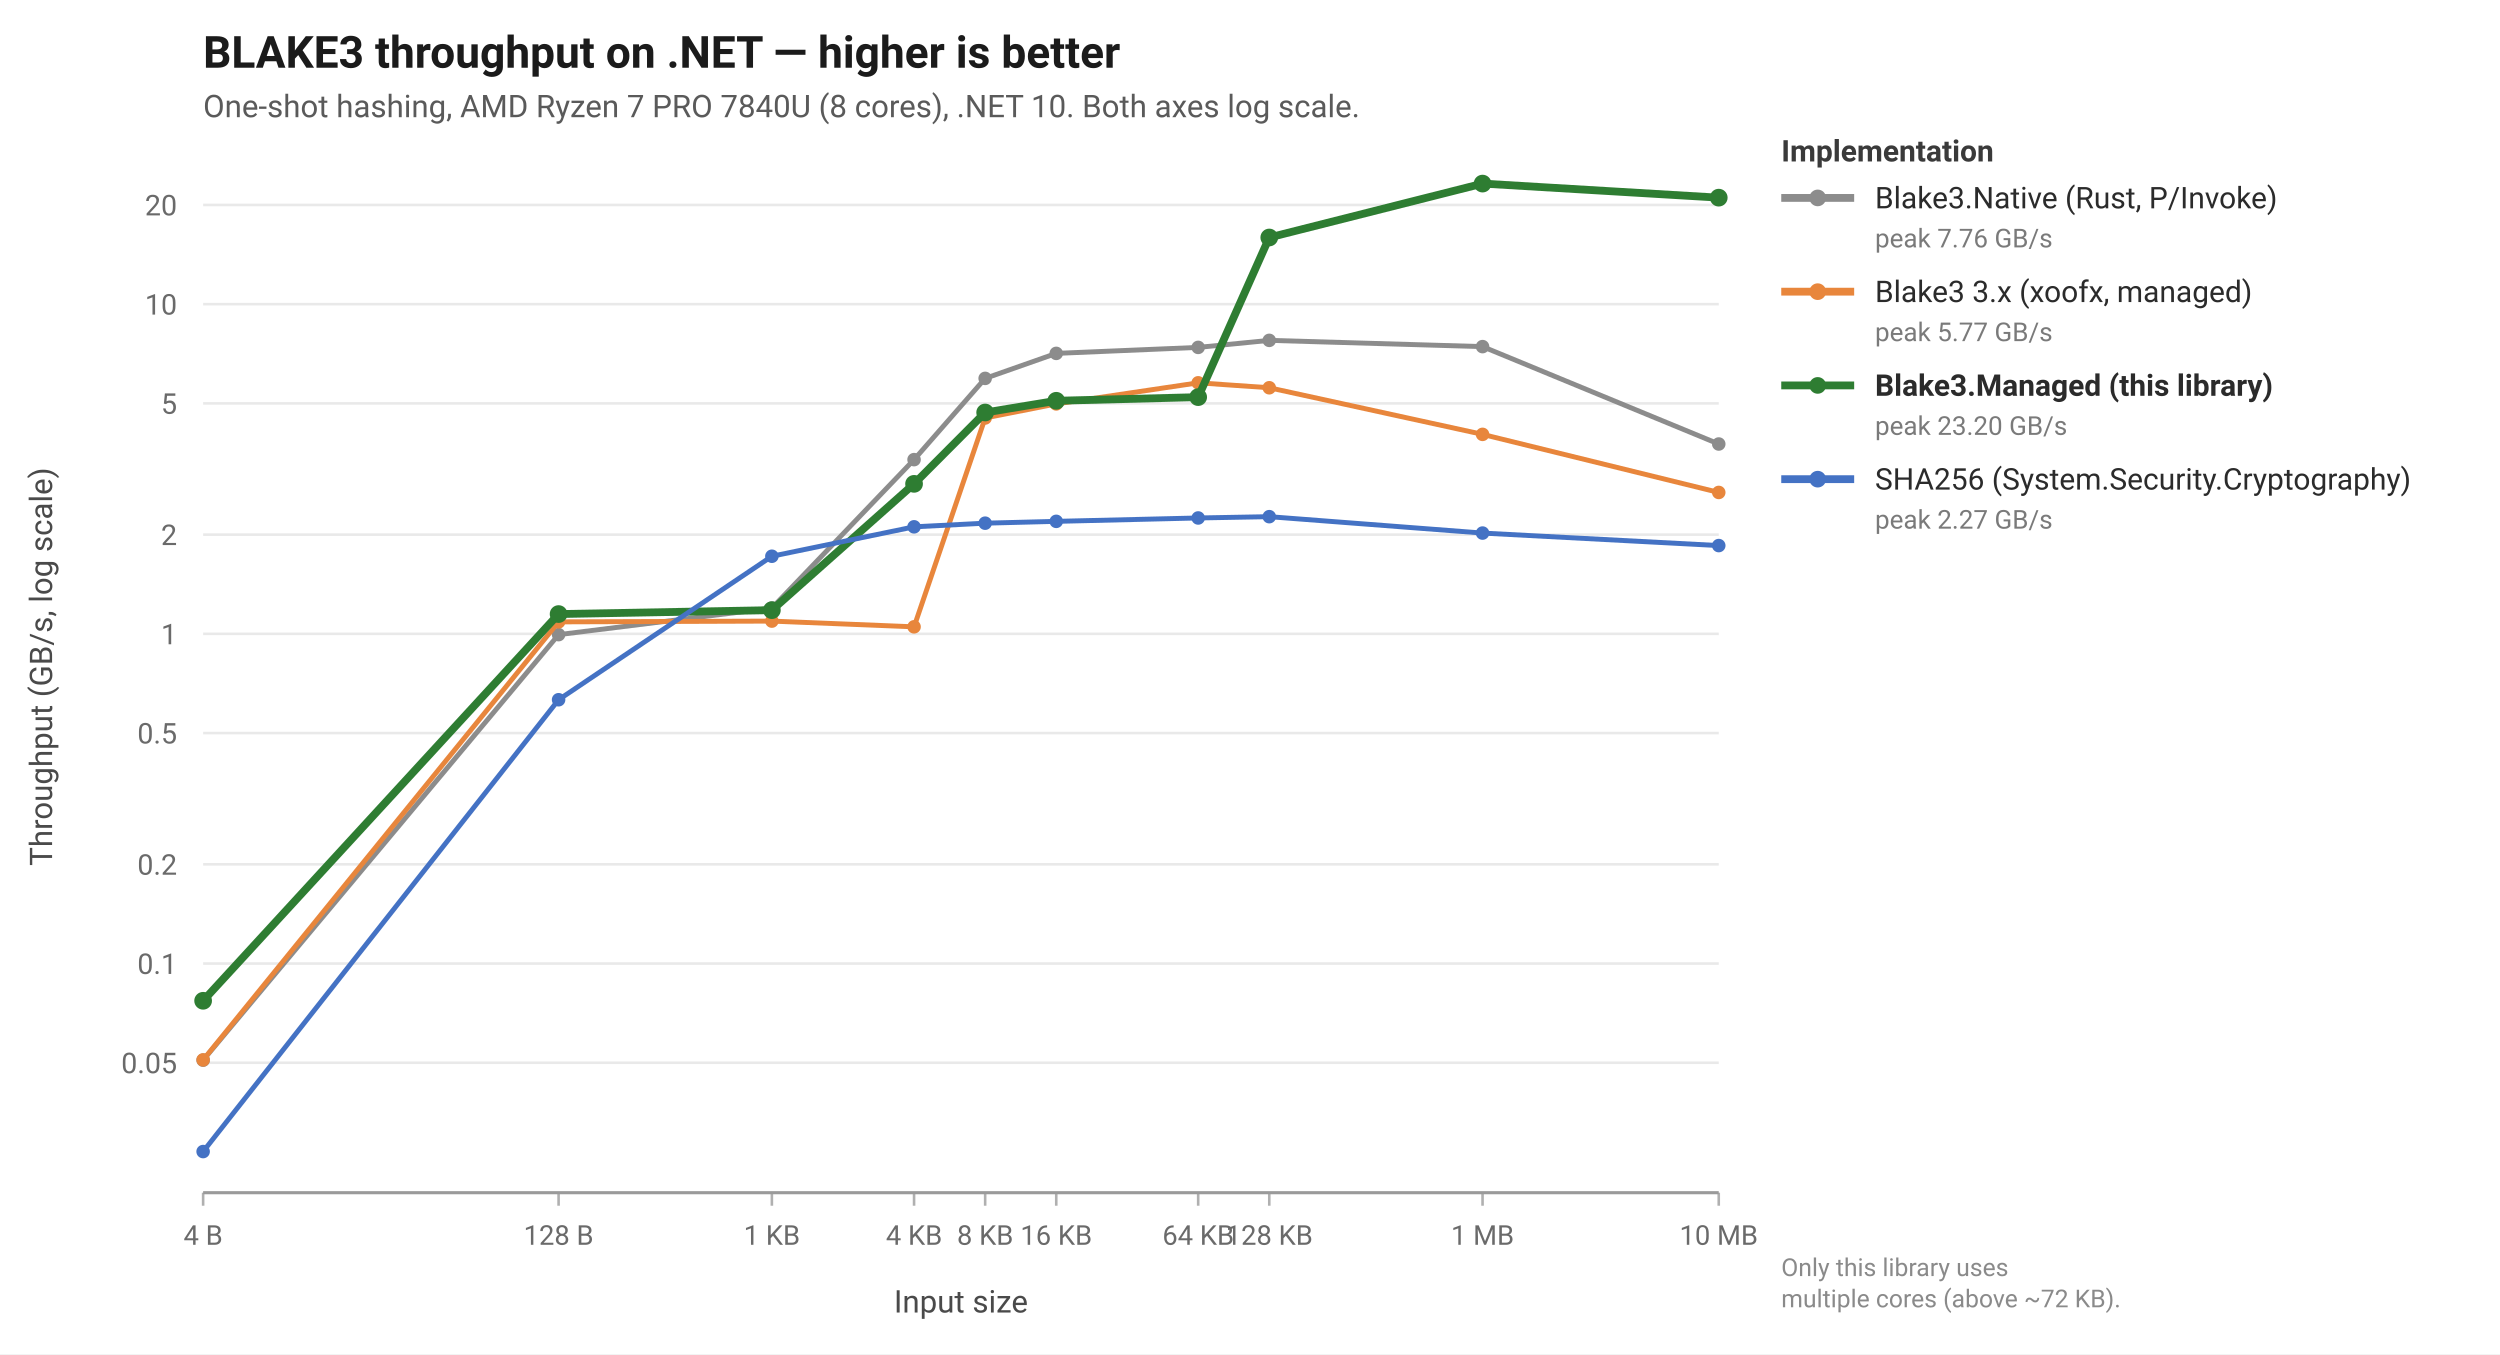
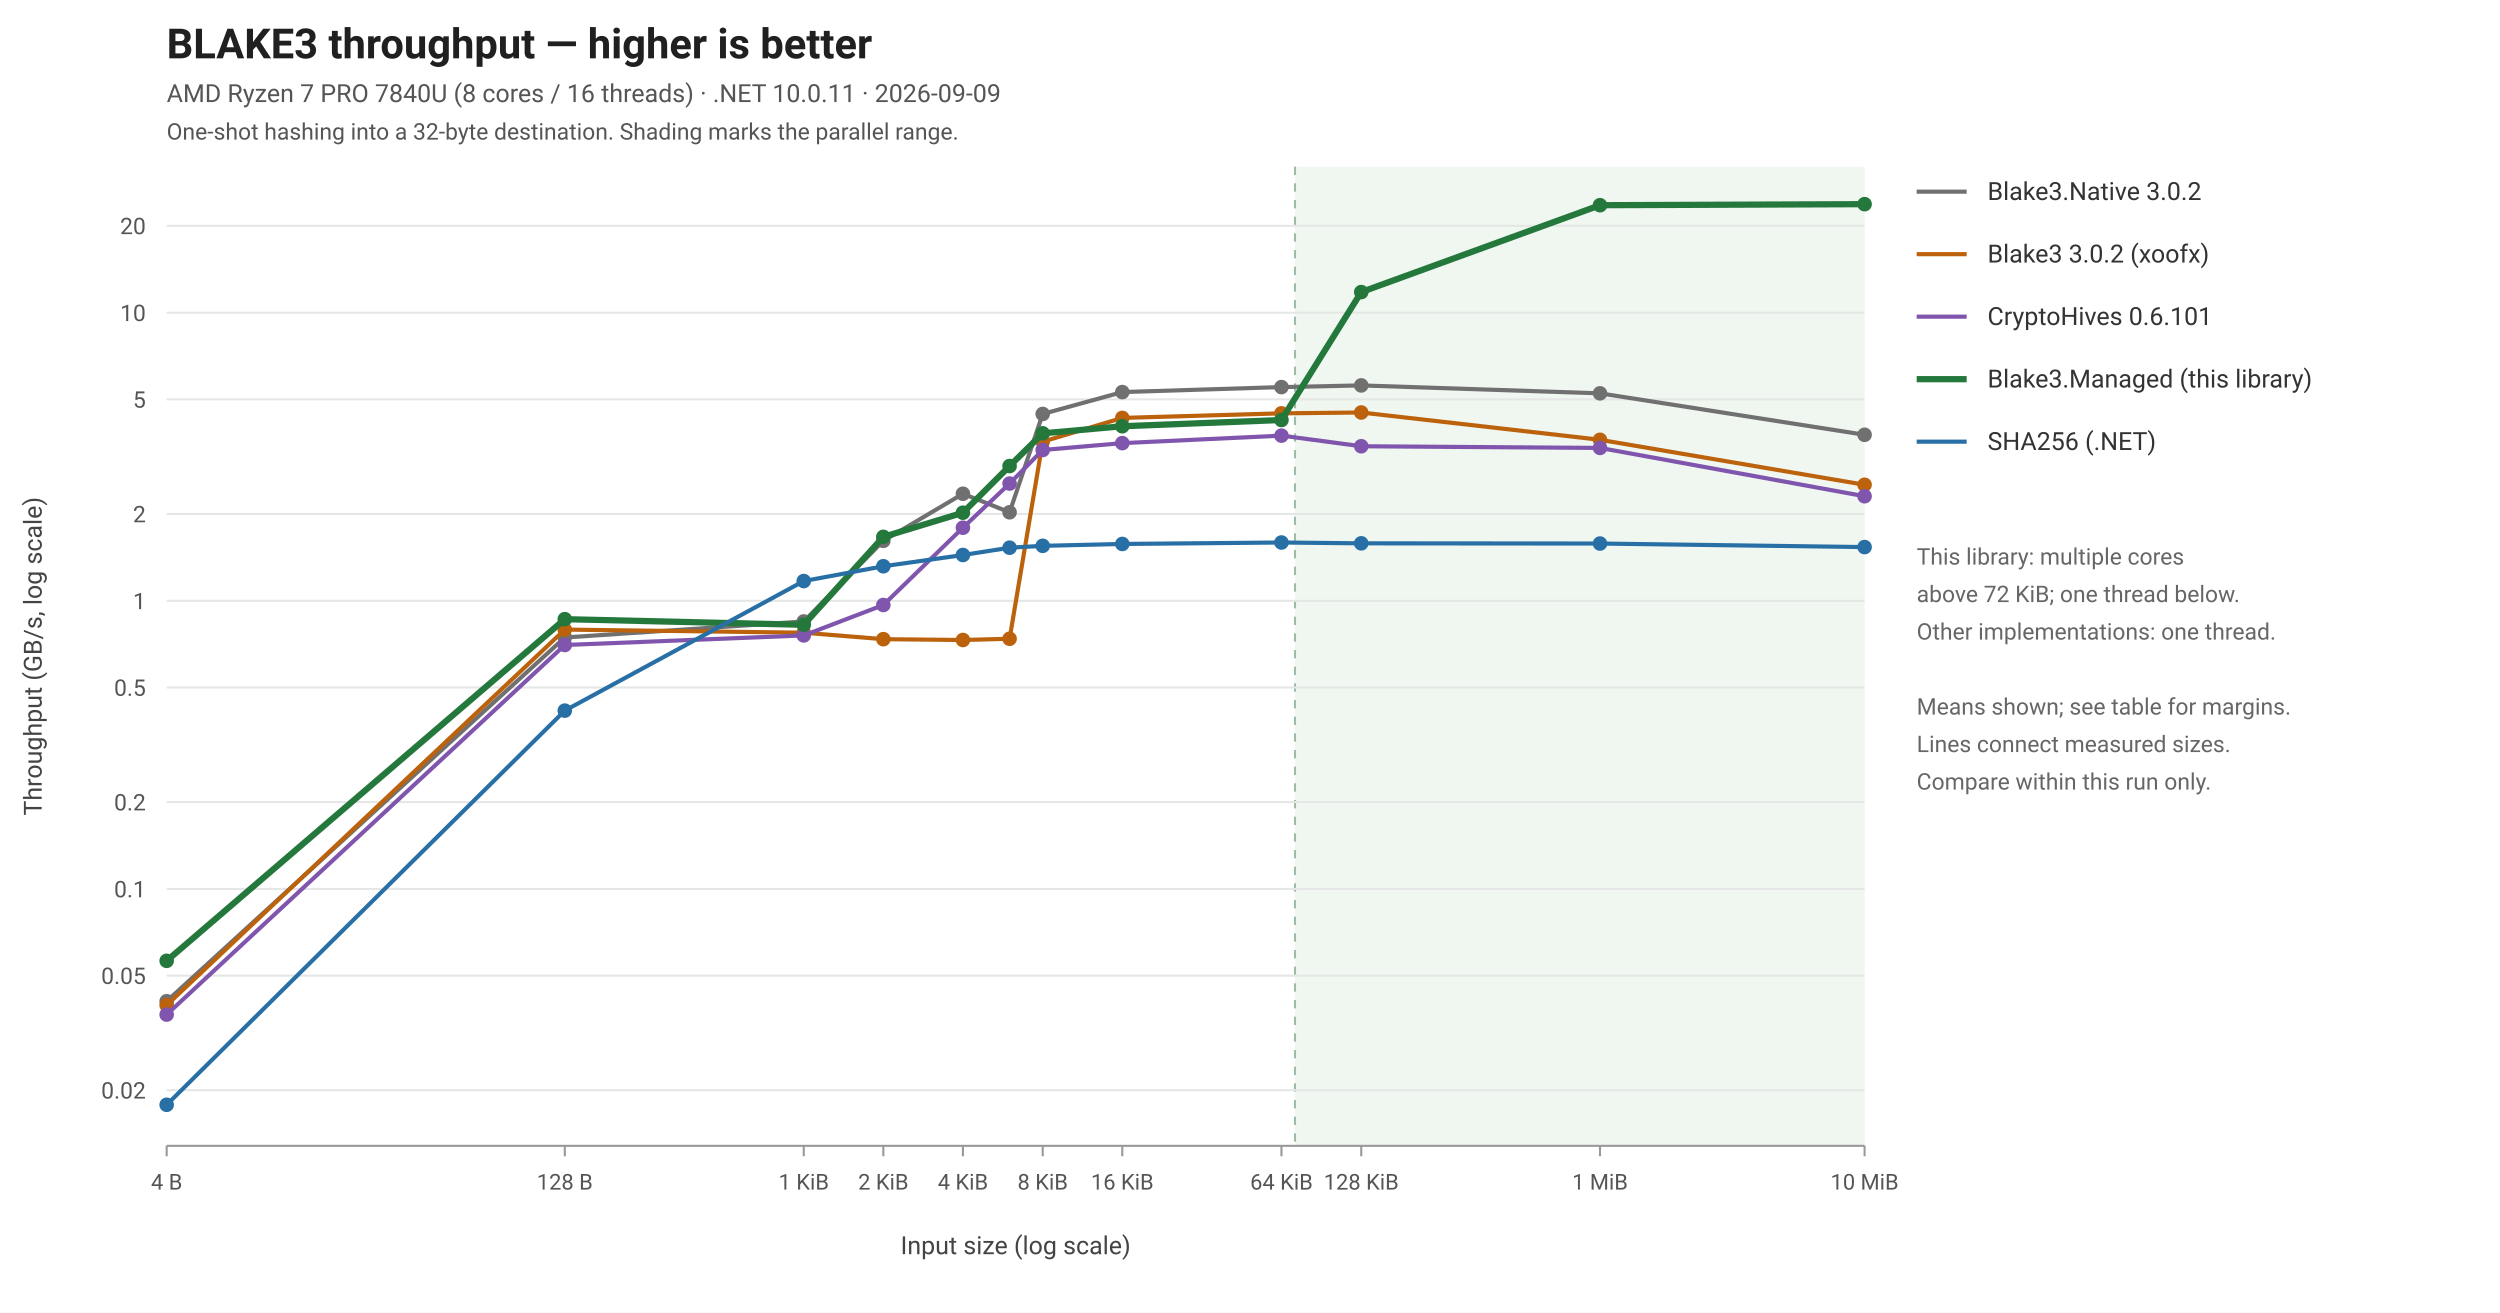
- <svg xmlns="http://www.w3.org/2000/svg" width="960" height="520" viewBox="0 0 960 520" font-family="-apple-system,Segoe UI,Roboto,Helvetica,Arial,sans-serif">
-   <rect width="960" height="520" fill="#ffffff" />
-   <text x="78" y="26" font-size="17" font-weight="600" fill="#1b1b1b">BLAKE3 throughput on .NET — higher is better</text>
-   <text x="78" y="45" font-size="12" fill="#5a5a5a">One-shot hashing, AMD Ryzen 7 PRO 7840U (8 cores), .NET 10. Both axes log scale.</text>
-   <line x1="78" y1="408.1" x2="660" y2="408.1" stroke="#e9e9e9" stroke-width="1" />
-   <text x="68" y="412.1" font-size="11" fill="#6a6a6a" text-anchor="end">0.05</text>
-   <line x1="78" y1="370.0" x2="660" y2="370.0" stroke="#e9e9e9" stroke-width="1" />
-   <text x="68" y="374.0" font-size="11" fill="#6a6a6a" text-anchor="end">0.1</text>
-   <line x1="78" y1="331.9" x2="660" y2="331.9" stroke="#e9e9e9" stroke-width="1" />
-   <text x="68" y="335.9" font-size="11" fill="#6a6a6a" text-anchor="end">0.2</text>
-   <line x1="78" y1="281.5" x2="660" y2="281.5" stroke="#e9e9e9" stroke-width="1" />
-   <text x="68" y="285.5" font-size="11" fill="#6a6a6a" text-anchor="end">0.5</text>
-   <line x1="78" y1="243.4" x2="660" y2="243.4" stroke="#e9e9e9" stroke-width="1" />
-   <text x="68" y="247.4" font-size="11" fill="#6a6a6a" text-anchor="end">1</text>
-   <line x1="78" y1="205.3" x2="660" y2="205.3" stroke="#e9e9e9" stroke-width="1" />
-   <text x="68" y="209.3" font-size="11" fill="#6a6a6a" text-anchor="end">2</text>
-   <line x1="78" y1="154.9" x2="660" y2="154.9" stroke="#e9e9e9" stroke-width="1" />
-   <text x="68" y="158.9" font-size="11" fill="#6a6a6a" text-anchor="end">5</text>
-   <line x1="78" y1="116.8" x2="660" y2="116.8" stroke="#e9e9e9" stroke-width="1" />
-   <text x="68" y="120.8" font-size="11" fill="#6a6a6a" text-anchor="end">10</text>
-   <line x1="78" y1="78.7" x2="660" y2="78.7" stroke="#e9e9e9" stroke-width="1" />
-   <text x="68" y="82.7" font-size="11" fill="#6a6a6a" text-anchor="end">20</text>
-   <text x="20" y="256" font-size="12" fill="#4a4a4a" transform="rotate(-90 20 256)" text-anchor="middle">Throughput (GB/s, log scale)</text>
-   <line x1="78.0" y1="458" x2="78.0" y2="463" stroke="#b0b0b0" />
-   <text x="78.0" y="478" font-size="10.5" fill="#6a6a6a" text-anchor="middle">4 B</text>
-   <line x1="214.5" y1="458" x2="214.5" y2="463" stroke="#b0b0b0" />
-   <text x="214.5" y="478" font-size="10.5" fill="#6a6a6a" text-anchor="middle">128 B</text>
-   <line x1="296.4" y1="458" x2="296.4" y2="463" stroke="#b0b0b0" />
-   <text x="296.4" y="478" font-size="10.5" fill="#6a6a6a" text-anchor="middle">1 KB</text>
-   <line x1="351.0" y1="458" x2="351.0" y2="463" stroke="#b0b0b0" />
-   <text x="351.0" y="478" font-size="10.5" fill="#6a6a6a" text-anchor="middle">4 KB</text>
-   <line x1="378.3" y1="458" x2="378.3" y2="463" stroke="#b0b0b0" />
-   <text x="378.3" y="478" font-size="10.5" fill="#6a6a6a" text-anchor="middle">8 KB</text>
-   <line x1="405.6" y1="458" x2="405.6" y2="463" stroke="#b0b0b0" />
-   <text x="405.6" y="478" font-size="10.5" fill="#6a6a6a" text-anchor="middle">16 KB</text>
-   <line x1="460.1" y1="458" x2="460.1" y2="463" stroke="#b0b0b0" />
-   <text x="460.1" y="478" font-size="10.5" fill="#6a6a6a" text-anchor="middle">64 KB</text>
-   <line x1="487.4" y1="458" x2="487.4" y2="463" stroke="#b0b0b0" />
-   <text x="487.4" y="478" font-size="10.5" fill="#6a6a6a" text-anchor="middle">128 KB</text>
-   <line x1="569.3" y1="458" x2="569.3" y2="463" stroke="#b0b0b0" />
-   <text x="569.3" y="478" font-size="10.5" fill="#6a6a6a" text-anchor="middle">1 MB</text>
-   <line x1="660.0" y1="458" x2="660.0" y2="463" stroke="#b0b0b0" />
-   <text x="660.0" y="478" font-size="10.5" fill="#6a6a6a" text-anchor="middle">10 MB</text>
-   <line x1="78" y1="458" x2="660" y2="458" stroke="#9a9a9a" stroke-width="1.2" />
-   <text x="369" y="504" font-size="12" fill="#4a4a4a" text-anchor="middle">Input size</text>
-   <path d="M78.0,407.1 L214.5,243.7 L296.4,233.5 L351.0,176.5 L378.3,145.3 L405.6,135.7 L460.1,133.4 L487.4,130.7 L569.3,133.1 L660.0,170.5" fill="none" stroke="#8c8c8c" stroke-width="1.9" stroke-linejoin="round" stroke-linecap="round" />
-   <circle cx="78.0" cy="407.1" r="2.6" fill="#8c8c8c" />
-   <circle cx="214.5" cy="243.7" r="2.6" fill="#8c8c8c" />
-   <circle cx="296.4" cy="233.5" r="2.6" fill="#8c8c8c" />
-   <circle cx="351.0" cy="176.5" r="2.6" fill="#8c8c8c" />
-   <circle cx="378.3" cy="145.3" r="2.6" fill="#8c8c8c" />
-   <circle cx="405.6" cy="135.7" r="2.6" fill="#8c8c8c" />
-   <circle cx="460.1" cy="133.4" r="2.6" fill="#8c8c8c" />
-   <circle cx="487.4" cy="130.7" r="2.6" fill="#8c8c8c" />
-   <circle cx="569.3" cy="133.1" r="2.6" fill="#8c8c8c" />
-   <circle cx="660.0" cy="170.5" r="2.6" fill="#8c8c8c" />
-   <path d="M78.0,407.0 L214.5,238.8 L296.4,238.5 L351.0,240.7 L378.3,160.5 L405.6,155.1 L460.1,147.0 L487.4,148.9 L569.3,166.8 L660.0,189.1" fill="none" stroke="#e8863c" stroke-width="1.9" stroke-linejoin="round" stroke-linecap="round" />
-   <circle cx="78.0" cy="407.0" r="2.6" fill="#e8863c" />
-   <circle cx="214.5" cy="238.8" r="2.6" fill="#e8863c" />
-   <circle cx="296.4" cy="238.5" r="2.6" fill="#e8863c" />
-   <circle cx="351.0" cy="240.7" r="2.6" fill="#e8863c" />
-   <circle cx="378.3" cy="160.5" r="2.6" fill="#e8863c" />
-   <circle cx="405.6" cy="155.1" r="2.6" fill="#e8863c" />
-   <circle cx="460.1" cy="147.0" r="2.6" fill="#e8863c" />
-   <circle cx="487.4" cy="148.9" r="2.6" fill="#e8863c" />
-   <circle cx="569.3" cy="166.8" r="2.6" fill="#e8863c" />
-   <circle cx="660.0" cy="189.1" r="2.6" fill="#e8863c" />
-   <path d="M78.0,384.3 L214.5,235.8 L296.4,234.3 L351.0,185.8 L378.3,158.4 L405.6,153.9 L460.1,152.5 L487.4,91.2 L569.3,70.5 L660.0,75.9" fill="none" stroke="#2e7d32" stroke-width="3.0" stroke-linejoin="round" stroke-linecap="round" />
-   <circle cx="78.0" cy="384.3" r="3.4" fill="#2e7d32" />
-   <circle cx="214.5" cy="235.8" r="3.4" fill="#2e7d32" />
-   <circle cx="296.4" cy="234.3" r="3.4" fill="#2e7d32" />
-   <circle cx="351.0" cy="185.8" r="3.4" fill="#2e7d32" />
-   <circle cx="378.3" cy="158.4" r="3.4" fill="#2e7d32" />
-   <circle cx="405.6" cy="153.9" r="3.4" fill="#2e7d32" />
-   <circle cx="460.1" cy="152.5" r="3.4" fill="#2e7d32" />
-   <circle cx="487.4" cy="91.2" r="3.4" fill="#2e7d32" />
-   <circle cx="569.3" cy="70.5" r="3.4" fill="#2e7d32" />
-   <circle cx="660.0" cy="75.9" r="3.4" fill="#2e7d32" />
-   <path d="M78.0,442.2 L214.5,268.7 L296.4,213.6 L351.0,202.3 L378.3,200.9 L405.6,200.2 L460.1,198.9 L487.4,198.4 L569.3,204.7 L660.0,209.5" fill="none" stroke="#4472c4" stroke-width="1.9" stroke-linejoin="round" stroke-linecap="round" />
-   <circle cx="78.0" cy="442.2" r="2.6" fill="#4472c4" />
-   <circle cx="214.5" cy="268.7" r="2.6" fill="#4472c4" />
-   <circle cx="296.4" cy="213.6" r="2.6" fill="#4472c4" />
-   <circle cx="351.0" cy="202.3" r="2.6" fill="#4472c4" />
-   <circle cx="378.3" cy="200.9" r="2.6" fill="#4472c4" />
-   <circle cx="405.6" cy="200.2" r="2.6" fill="#4472c4" />
-   <circle cx="460.1" cy="198.9" r="2.6" fill="#4472c4" />
-   <circle cx="487.4" cy="198.4" r="2.6" fill="#4472c4" />
-   <circle cx="569.3" cy="204.7" r="2.6" fill="#4472c4" />
-   <circle cx="660.0" cy="209.5" r="2.6" fill="#4472c4" />
-   <text x="684" y="62" font-size="11.5" font-weight="600" fill="#3a3a3a">Implementation</text>
-   <line x1="684" y1="76" x2="712" y2="76" stroke="#8c8c8c" stroke-width="3" />
-   <circle cx="698" cy="76" r="3.2" fill="#8c8c8c" />
-   <text x="720" y="80" font-size="11.5" font-weight="400" fill="#2b2b2b">Blake3.Native (Rust, P/Invoke)</text>
-   <text x="720" y="95" font-size="10" fill="#7a7a7a">peak 7.76 GB/s</text>
-   <line x1="684" y1="112" x2="712" y2="112" stroke="#e8863c" stroke-width="3" />
-   <circle cx="698" cy="112" r="3.2" fill="#e8863c" />
-   <text x="720" y="116" font-size="11.5" font-weight="400" fill="#2b2b2b">Blake3 3.x (xoofx, managed)</text>
-   <text x="720" y="131" font-size="10" fill="#7a7a7a">peak 5.77 GB/s</text>
-   <line x1="684" y1="148" x2="712" y2="148" stroke="#2e7d32" stroke-width="3" />
-   <circle cx="698" cy="148" r="3.2" fill="#2e7d32" />
-   <text x="720" y="152" font-size="11.5" font-weight="600" fill="#2b2b2b">Blake3.Managed (this library)</text>
-   <text x="720" y="167" font-size="10" fill="#7a7a7a">peak 23.20 GB/s</text>
-   <line x1="684" y1="184" x2="712" y2="184" stroke="#4472c4" stroke-width="3" />
-   <circle cx="698" cy="184" r="3.2" fill="#4472c4" />
-   <text x="720" y="188" font-size="11.5" font-weight="400" fill="#2b2b2b">SHA256 (System.Security.Cryptography)</text>
-   <text x="720" y="203" font-size="10" fill="#7a7a7a">peak 2.27 GB/s</text>
-   <text x="684" y="490" font-size="9.5" fill="#8a8a8a">Only this library uses</text>
-   <text x="684" y="502" font-size="9.5" fill="#8a8a8a">multiple cores (above ~72 KB).</text>
+ <svg xmlns="http://www.w3.org/2000/svg" width="1200" height="630" viewBox="0 0 1200 630" role="img" aria-labelledby="title desc" font-family="-apple-system,Segoe UI,Roboto,Helvetica,Arial,sans-serif">
+   <rect width="1200" height="630" fill="white" />
+   <text x="80" y="28" font-size="20" font-weight="600" fill="#202020">BLAKE3 throughput — higher is better</text>
+   <text x="80" y="49" font-size="12" fill="#555">AMD Ryzen 7 PRO 7840U (8 cores / 16 threads) · .NET 10.0.11 · 2026-09-09</text>
+   <text x="80" y="67" font-size="11" fill="#555">One-shot hashing into a 32-byte destination. Shading marks the parallel range.</text>
+   <rect x="621.6" y="80" width="273.4" height="470" fill="#f0f7f1" />
+   <line x1="621.6" y1="80" x2="621.6" y2="550" stroke="#9dbca4" stroke-dasharray="4 4" />
+   <line x1="80" y1="523.3" x2="895" y2="523.3" stroke="#e4e7e5" />
+   <text x="70" y="527.3" text-anchor="end" font-size="11" fill="#555">0.02</text>
+   <line x1="80" y1="468.3" x2="895" y2="468.3" stroke="#e4e7e5" />
+   <text x="70" y="472.3" text-anchor="end" font-size="11" fill="#555">0.05</text>
+   <line x1="80" y1="426.7" x2="895" y2="426.7" stroke="#e4e7e5" />
+   <text x="70" y="430.7" text-anchor="end" font-size="11" fill="#555">0.1</text>
+   <line x1="80" y1="385.0" x2="895" y2="385.0" stroke="#e4e7e5" />
+   <text x="70" y="389.0" text-anchor="end" font-size="11" fill="#555">0.2</text>
+   <line x1="80" y1="330.0" x2="895" y2="330.0" stroke="#e4e7e5" />
+   <text x="70" y="334.0" text-anchor="end" font-size="11" fill="#555">0.5</text>
+   <line x1="80" y1="288.4" x2="895" y2="288.4" stroke="#e4e7e5" />
+   <text x="70" y="292.4" text-anchor="end" font-size="11" fill="#555">1</text>
+   <line x1="80" y1="246.7" x2="895" y2="246.7" stroke="#e4e7e5" />
+   <text x="70" y="250.7" text-anchor="end" font-size="11" fill="#555">2</text>
+   <line x1="80" y1="191.7" x2="895" y2="191.7" stroke="#e4e7e5" />
+   <text x="70" y="195.7" text-anchor="end" font-size="11" fill="#555">5</text>
+   <line x1="80" y1="150.1" x2="895" y2="150.1" stroke="#e4e7e5" />
+   <text x="70" y="154.1" text-anchor="end" font-size="11" fill="#555">10</text>
+   <line x1="80" y1="108.4" x2="895" y2="108.4" stroke="#e4e7e5" />
+   <text x="70" y="112.4" text-anchor="end" font-size="11" fill="#555">20</text>
+   <line x1="80.0" y1="550" x2="80.0" y2="555" stroke="#999" />
+   <text x="80.0" y="571" text-anchor="middle" font-size="10.5" fill="#555">4 B</text>
+   <line x1="271.1" y1="550" x2="271.1" y2="555" stroke="#999" />
+   <text x="271.1" y="571" text-anchor="middle" font-size="10.5" fill="#555">128 B</text>
+   <line x1="385.8" y1="550" x2="385.8" y2="555" stroke="#999" />
+   <text x="385.8" y="571" text-anchor="middle" font-size="10.5" fill="#555">1 KiB</text>
+   <line x1="424.0" y1="550" x2="424.0" y2="555" stroke="#999" />
+   <text x="424.0" y="571" text-anchor="middle" font-size="10.5" fill="#555">2 KiB</text>
+   <line x1="462.2" y1="550" x2="462.2" y2="555" stroke="#999" />
+   <text x="462.2" y="571" text-anchor="middle" font-size="10.5" fill="#555">4 KiB</text>
+   <line x1="500.5" y1="550" x2="500.5" y2="555" stroke="#999" />
+   <text x="500.5" y="571" text-anchor="middle" font-size="10.5" fill="#555">8 KiB</text>
+   <line x1="538.7" y1="550" x2="538.7" y2="555" stroke="#999" />
+   <text x="538.7" y="571" text-anchor="middle" font-size="10.5" fill="#555">16 KiB</text>
+   <line x1="615.1" y1="550" x2="615.1" y2="555" stroke="#999" />
+   <text x="615.1" y="571" text-anchor="middle" font-size="10.5" fill="#555">64 KiB</text>
+   <line x1="653.4" y1="550" x2="653.4" y2="555" stroke="#999" />
+   <text x="653.4" y="571" text-anchor="middle" font-size="10.5" fill="#555">128 KiB</text>
+   <line x1="768.0" y1="550" x2="768.0" y2="555" stroke="#999" />
+   <text x="768.0" y="571" text-anchor="middle" font-size="10.5" fill="#555">1 MiB</text>
+   <line x1="895.0" y1="550" x2="895.0" y2="555" stroke="#999" />
+   <text x="895.0" y="571" text-anchor="middle" font-size="10.5" fill="#555">10 MiB</text>
+   <text x="20" y="315.0" transform="rotate(-90 20 315.0)" text-anchor="middle" font-size="12" fill="#444">Throughput (GB/s, log scale)</text>
+   <line x1="80" y1="550" x2="895" y2="550" stroke="#999" />
+   <text x="487.5" y="602" text-anchor="middle" font-size="12" fill="#444">Input size (log scale)</text>
+   <path d="M80.0,480.6 L271.1,306.0 L385.8,298.3 L424.0,259.6 L462.2,237.0 L484.6,245.9 L500.5,198.7 L538.7,188.2 L615.1,185.8 L653.4,185.0 L768.0,188.8 L895.0,208.7" fill="none" stroke="#707070" stroke-width="2" stroke-linejoin="round" />
+   <circle cx="80.0" cy="480.6" r="3.5" fill="#707070" />
+   <circle cx="271.1" cy="306.0" r="3.5" fill="#707070" />
+   <circle cx="385.8" cy="298.3" r="3.5" fill="#707070" />
+   <circle cx="424.0" cy="259.6" r="3.5" fill="#707070" />
+   <circle cx="462.2" cy="237.0" r="3.5" fill="#707070" />
+   <circle cx="484.6" cy="245.9" r="3.5" fill="#707070" />
+   <circle cx="500.5" cy="198.7" r="3.5" fill="#707070" />
+   <circle cx="538.7" cy="188.2" r="3.5" fill="#707070" />
+   <circle cx="615.1" cy="185.8" r="3.5" fill="#707070" />
+   <circle cx="653.4" cy="185.0" r="3.5" fill="#707070" />
+   <circle cx="768.0" cy="188.8" r="3.5" fill="#707070" />
+   <circle cx="895.0" cy="208.7" r="3.5" fill="#707070" />
+   <line x1="920" y1="92" x2="944" y2="92" stroke="#707070" stroke-width="2" />
+   <text x="954" y="96" font-size="12" fill="#333">Blake3.Native 3.0.2</text>
+   <path d="M80.0,482.5 L271.1,302.2 L385.8,303.7 L424.0,306.8 L462.2,307.2 L484.6,306.6 L500.5,212.0 L538.7,200.6 L615.1,198.4 L653.4,198.0 L768.0,211.1 L895.0,232.7" fill="none" stroke="#bc620c" stroke-width="2" stroke-linejoin="round" />
+   <circle cx="80.0" cy="482.5" r="3.5" fill="#bc620c" />
+   <circle cx="271.1" cy="302.2" r="3.5" fill="#bc620c" />
+   <circle cx="385.8" cy="303.7" r="3.5" fill="#bc620c" />
+   <circle cx="424.0" cy="306.8" r="3.5" fill="#bc620c" />
+   <circle cx="462.2" cy="307.2" r="3.5" fill="#bc620c" />
+   <circle cx="484.6" cy="306.6" r="3.5" fill="#bc620c" />
+   <circle cx="500.5" cy="212.0" r="3.5" fill="#bc620c" />
+   <circle cx="538.7" cy="200.6" r="3.5" fill="#bc620c" />
+   <circle cx="615.1" cy="198.4" r="3.5" fill="#bc620c" />
+   <circle cx="653.4" cy="198.0" r="3.5" fill="#bc620c" />
+   <circle cx="768.0" cy="211.1" r="3.5" fill="#bc620c" />
+   <circle cx="895.0" cy="232.7" r="3.5" fill="#bc620c" />
+   <line x1="920" y1="122" x2="944" y2="122" stroke="#bc620c" stroke-width="2" />
+   <text x="954" y="126" font-size="12" fill="#333">Blake3 3.0.2 (xoofx)</text>
+   <path d="M80.0,487.0 L271.1,309.6 L385.8,305.0 L424.0,290.4 L462.2,253.3 L484.6,232.1 L500.5,216.0 L538.7,212.7 L615.1,209.1 L653.4,214.2 L768.0,215.0 L895.0,238.2" fill="none" stroke="#8055ad" stroke-width="2" stroke-linejoin="round" />
+   <circle cx="80.0" cy="487.0" r="3.5" fill="#8055ad" />
+   <circle cx="271.1" cy="309.6" r="3.5" fill="#8055ad" />
+   <circle cx="385.8" cy="305.0" r="3.5" fill="#8055ad" />
+   <circle cx="424.0" cy="290.4" r="3.5" fill="#8055ad" />
+   <circle cx="462.2" cy="253.3" r="3.5" fill="#8055ad" />
+   <circle cx="484.6" cy="232.1" r="3.5" fill="#8055ad" />
+   <circle cx="500.5" cy="216.0" r="3.5" fill="#8055ad" />
+   <circle cx="538.7" cy="212.7" r="3.5" fill="#8055ad" />
+   <circle cx="615.1" cy="209.1" r="3.5" fill="#8055ad" />
+   <circle cx="653.4" cy="214.2" r="3.5" fill="#8055ad" />
+   <circle cx="768.0" cy="215.0" r="3.5" fill="#8055ad" />
+   <circle cx="895.0" cy="238.2" r="3.5" fill="#8055ad" />
+   <line x1="920" y1="152" x2="944" y2="152" stroke="#8055ad" stroke-width="2" />
+   <text x="954" y="156" font-size="12" fill="#333">CryptoHives 0.6.101</text>
+   <path d="M80.0,461.2 L271.1,297.2 L385.8,299.9 L424.0,257.7 L462.2,246.1 L484.6,223.7 L500.5,208.0 L538.7,204.6 L615.1,201.6 L653.4,140.2 L768.0,98.5 L895.0,98.0" fill="none" stroke="#24783c" stroke-width="3" stroke-linejoin="round" />
+   <circle cx="80.0" cy="461.2" r="3.5" fill="#24783c" />
+   <circle cx="271.1" cy="297.2" r="3.5" fill="#24783c" />
+   <circle cx="385.8" cy="299.9" r="3.5" fill="#24783c" />
+   <circle cx="424.0" cy="257.7" r="3.5" fill="#24783c" />
+   <circle cx="462.2" cy="246.1" r="3.5" fill="#24783c" />
+   <circle cx="484.6" cy="223.7" r="3.5" fill="#24783c" />
+   <circle cx="500.5" cy="208.0" r="3.5" fill="#24783c" />
+   <circle cx="538.7" cy="204.6" r="3.5" fill="#24783c" />
+   <circle cx="615.1" cy="201.6" r="3.5" fill="#24783c" />
+   <circle cx="653.4" cy="140.2" r="3.5" fill="#24783c" />
+   <circle cx="768.0" cy="98.5" r="3.5" fill="#24783c" />
+   <circle cx="895.0" cy="98.0" r="3.5" fill="#24783c" />
+   <line x1="920" y1="182" x2="944" y2="182" stroke="#24783c" stroke-width="3" />
+   <text x="954" y="186" font-size="12" fill="#333">Blake3.Managed (this library)</text>
+   <path d="M80.0,530.3 L271.1,341.1 L385.8,278.9 L424.0,271.8 L462.2,266.4 L484.6,262.9 L500.5,262.0 L538.7,261.1 L615.1,260.4 L653.4,260.8 L768.0,260.9 L895.0,262.6" fill="none" stroke="#286fa6" stroke-width="2" stroke-linejoin="round" />
+   <circle cx="80.0" cy="530.3" r="3.5" fill="#286fa6" />
+   <circle cx="271.1" cy="341.1" r="3.5" fill="#286fa6" />
+   <circle cx="385.8" cy="278.9" r="3.5" fill="#286fa6" />
+   <circle cx="424.0" cy="271.8" r="3.5" fill="#286fa6" />
+   <circle cx="462.2" cy="266.4" r="3.5" fill="#286fa6" />
+   <circle cx="484.6" cy="262.9" r="3.5" fill="#286fa6" />
+   <circle cx="500.5" cy="262.0" r="3.5" fill="#286fa6" />
+   <circle cx="538.7" cy="261.1" r="3.5" fill="#286fa6" />
+   <circle cx="615.1" cy="260.4" r="3.5" fill="#286fa6" />
+   <circle cx="653.4" cy="260.8" r="3.5" fill="#286fa6" />
+   <circle cx="768.0" cy="260.9" r="3.5" fill="#286fa6" />
+   <circle cx="895.0" cy="262.6" r="3.5" fill="#286fa6" />
+   <line x1="920" y1="212" x2="944" y2="212" stroke="#286fa6" stroke-width="2" />
+   <text x="954" y="216" font-size="12" fill="#333">SHA256 (.NET)</text>
+   <text x="920" y="271" font-size="11" fill="#666">This library: multiple cores</text>
+   <text x="920" y="289" font-size="11" fill="#666">above 72 KiB; one thread below.</text>
+   <text x="920" y="307" font-size="11" fill="#666">Other implementations: one thread.</text>
+   <text x="920" y="325" font-size="11" fill="#666" />
+   <text x="920" y="343" font-size="11" fill="#666">Means shown; see table for margins.</text>
+   <text x="920" y="361" font-size="11" fill="#666">Lines connect measured sizes.</text>
+   <text x="920" y="379" font-size="11" fill="#666">Compare within this run only.</text>
</svg>
